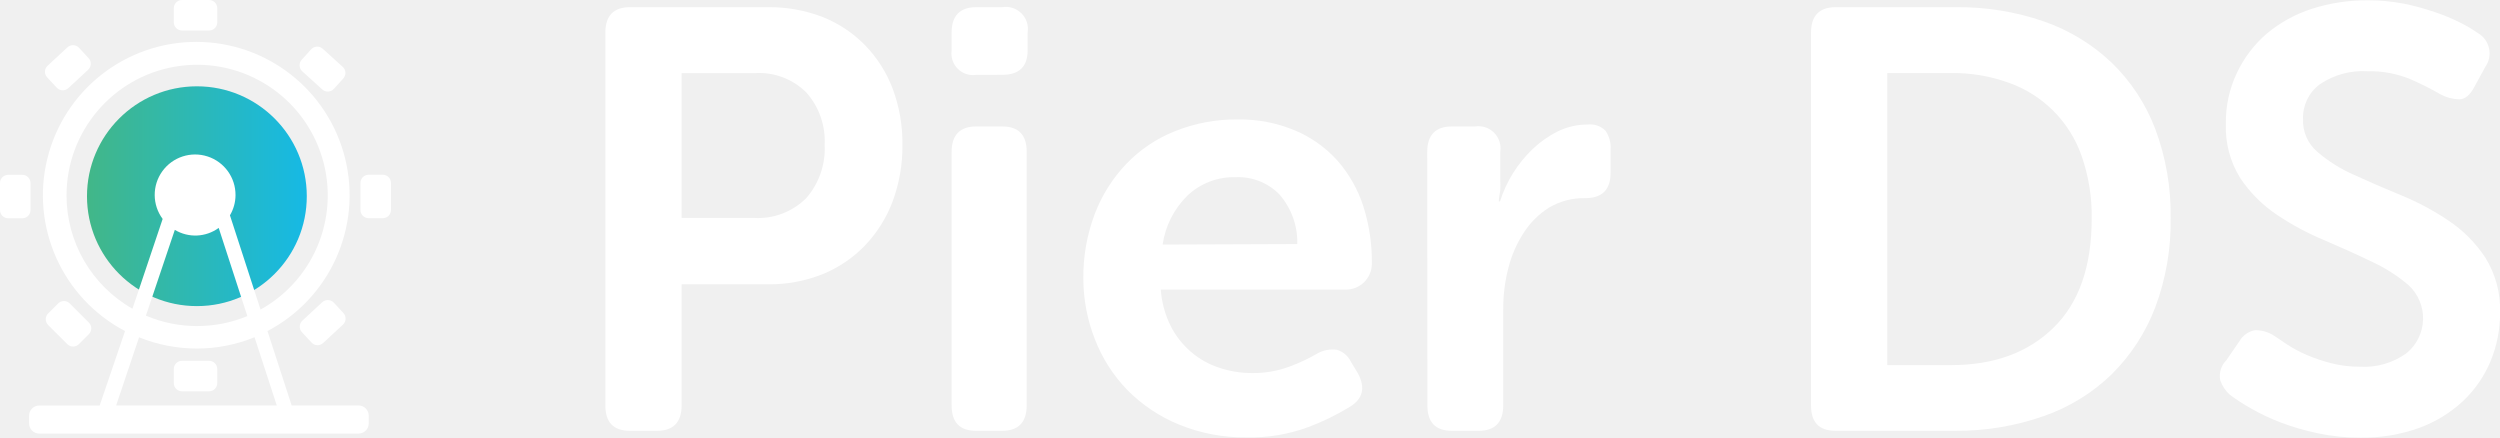
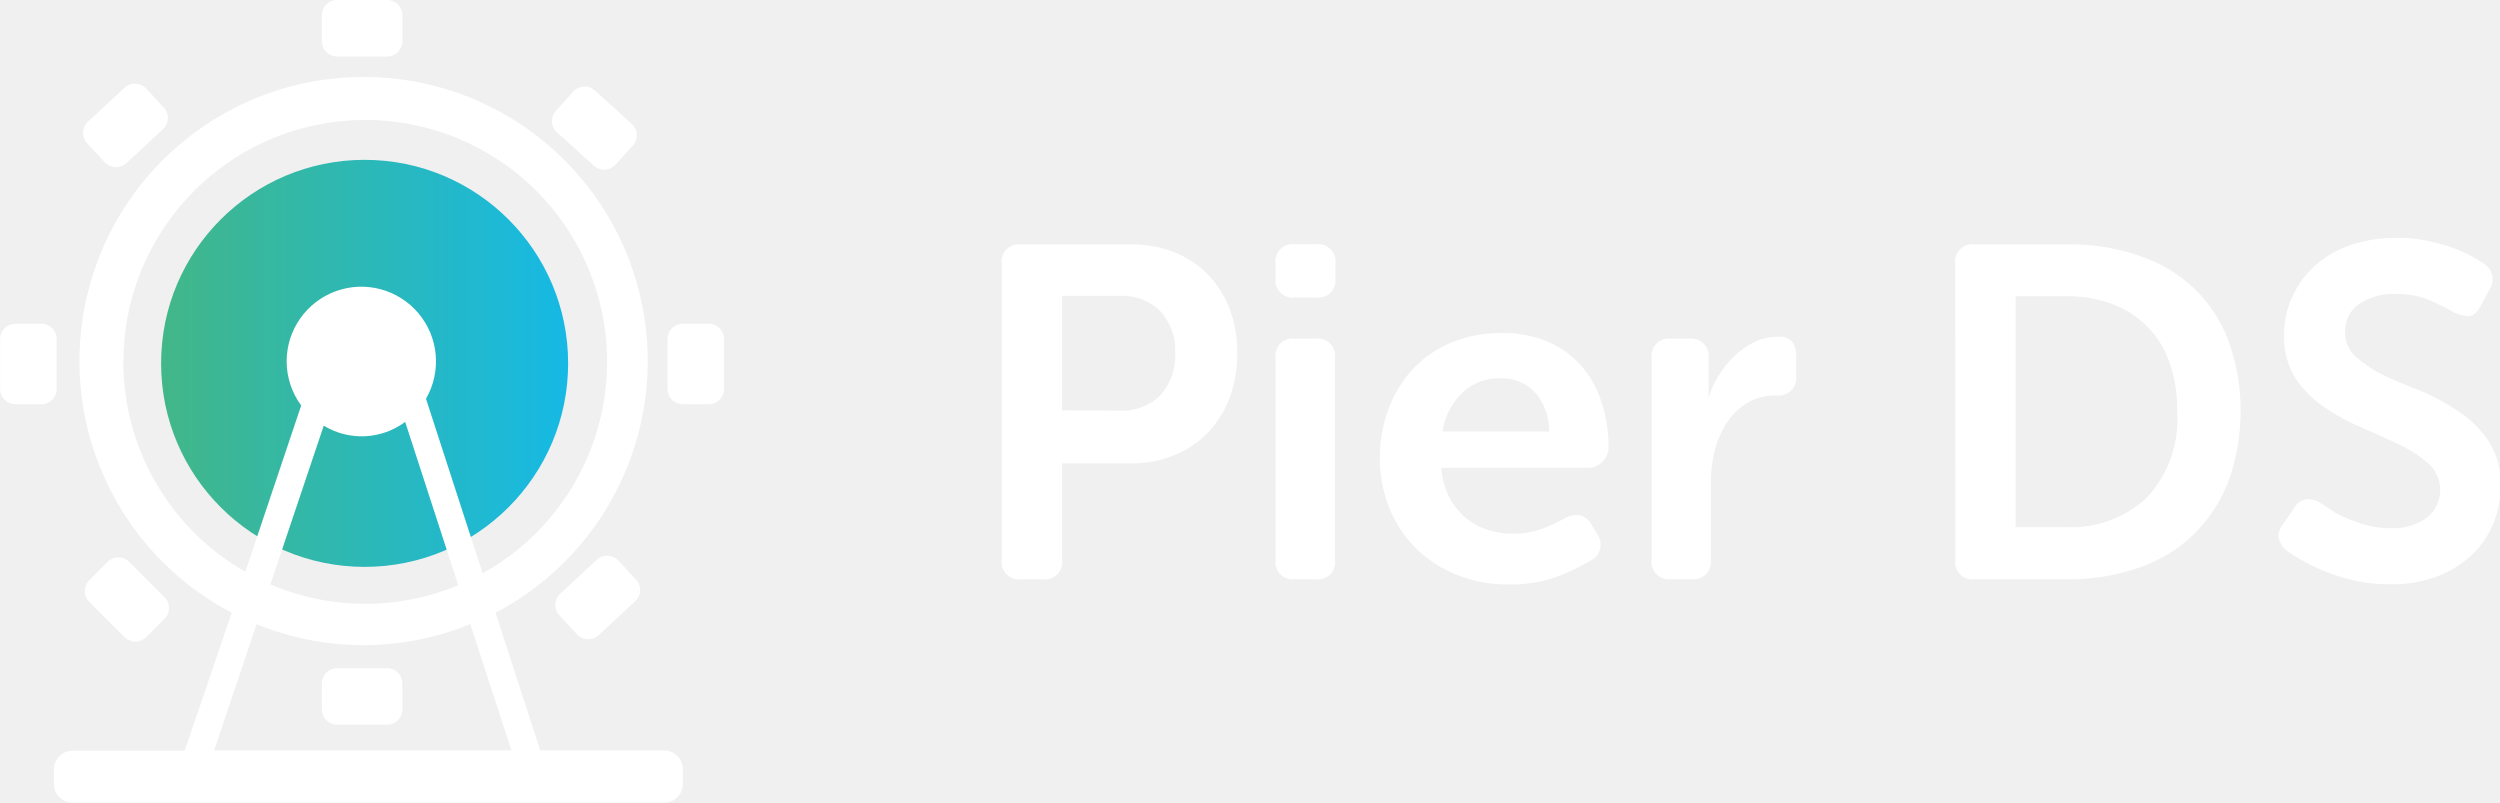
- <svg xmlns="http://www.w3.org/2000/svg" id="Layer_1" data-name="Layer 1" viewBox="0 0 295.73 51.79">
+ <svg xmlns="http://www.w3.org/2000/svg" id="Layer_1" data-name="Layer 1" viewBox="0 0 159.69 51.25">
  <defs>
    <style>.cls-1{fill:url(#linear-gradient);}.cls-2{fill:#fff;}</style>
    <linearGradient id="linear-gradient" x1="10.29" y1="23.21" x2="36.28" y2="23.21" gradientUnits="userSpaceOnUse">
      <stop offset="0" stop-color="#42b788" />
      <stop offset="1" stop-color="#16b9e5" />
    </linearGradient>
  </defs>
  <circle class="cls-1" cx="23.29" cy="23.21" r="13" />
  <rect class="cls-2" x="20.56" width="5.14" height="3.61" rx="0.97" />
  <rect class="cls-2" x="20.56" y="42.68" width="5.14" height="3.61" rx="0.97" />
-   <rect class="cls-2" x="42.13" y="21.48" width="5.14" height="3.61" rx="0.97" transform="translate(67.73 -21.46) rotate(90)" />
-   <rect class="cls-2" x="-0.5" y="21.48" width="5.14" height="3.61" rx="0.97" transform="translate(25.09 21.18) rotate(90)" />
-   <rect class="cls-2" x="5.71" y="6.24" width="5.14" height="3.61" rx="0.97" transform="translate(19.57 8.28) rotate(137.15)" />
-   <rect class="cls-2" x="35.86" y="36.39" width="5.14" height="3.61" rx="0.97" transform="translate(92.32 40.03) rotate(137.15)" />
-   <rect class="cls-2" x="36.02" y="6.37" width="5.14" height="3.61" rx="0.97" transform="matrix(0.74, 0.67, -0.67, 0.74, 15.07, -23.73)" />
-   <rect class="cls-2" x="5.8" y="36.54" width="5.14" height="3.61" rx="0.97" transform="translate(29.3 5.27) rotate(45)" />
-   <path class="cls-2" d="M42.67,48H34.76l-2.86-8.8a18.14,18.14,0,1,0-16.85,0l-3,8.81H4.9a1.2,1.2,0,0,0-1.2,1.2v.91a1.2,1.2,0,0,0,1.2,1.21H42.67a1.21,1.21,0,0,0,1.21-1.21v-.91A1.21,1.21,0,0,0,42.67,48ZM8.13,23.15A15.45,15.45,0,1,1,31.08,36.66L27.46,25.51a4.7,4.7,0,0,0,.66-2.38,4.78,4.78,0,1,0-8.62,2.81L15.93,36.56A15.42,15.42,0,0,1,8.13,23.15Zm12.81,4.08A4.69,4.69,0,0,0,26.13,27l3.39,10.43a15.52,15.52,0,0,1-12-.05ZM14,48l2.71-8.06a18.22,18.22,0,0,0,6.83,1.33,18,18,0,0,0,6.83-1.34L33,48Z" transform="translate(-0.26 -0.04)" />
-   <path class="cls-2" d="M71.87,3.89c0-2,1-3,2.89-3H91.12a17.42,17.42,0,0,1,6.45,1.16,14.47,14.47,0,0,1,5,3.32,15,15,0,0,1,3.28,5.14,18.4,18.4,0,0,1,1.16,6.66,18.66,18.66,0,0,1-1.16,6.7,15.39,15.39,0,0,1-3.28,5.22,14.62,14.62,0,0,1-5,3.38,16.84,16.84,0,0,1-6.45,1.2H80.89V48c0,2-1,3-2.89,3H74.76c-1.93,0-2.89-1-2.89-3ZM89.42,25.82a8.09,8.09,0,0,0,6.21-2.34,8.89,8.89,0,0,0,2.18-6.3A8.65,8.65,0,0,0,95.66,11a7.9,7.9,0,0,0-6.09-2.31H80.89V25.82Z" transform="translate(-0.26 -0.04)" />
-   <path class="cls-2" d="M115.72,8.9A2.56,2.56,0,0,1,112.83,6V3.89c0-2,1-3,2.89-3h3.1a2.61,2.61,0,0,1,3,3V6c0,1.92-1,2.89-3,2.89Z" transform="translate(-0.26 -0.04)" />
-   <path class="cls-2" d="M112.83,18c0-2,1-3,2.89-3h3.1c1.93,0,2.89,1,2.89,3V48c0,2-1,3-2.89,3h-3.1c-1.93,0-2.89-1-2.89-3Z" transform="translate(-0.26 -0.04)" />
-   <path class="cls-2" d="M128.41,33a21,21,0,0,1,1.34-7.62,17.65,17.65,0,0,1,3.74-5.95,16.27,16.27,0,0,1,5.78-3.88,19.38,19.38,0,0,1,7.4-1.38,16.83,16.83,0,0,1,6.8,1.31,14.09,14.09,0,0,1,5,3.56,15.34,15.34,0,0,1,3.07,5.43,21.58,21.58,0,0,1,1,6.83,3.07,3.07,0,0,1-3.1,3H137.57a11.49,11.49,0,0,0,1.17,4.3,9.89,9.89,0,0,0,2.4,3.06,9.74,9.74,0,0,0,3.31,1.87,12.14,12.14,0,0,0,3.91.64,12.28,12.28,0,0,0,4.48-.78,20.82,20.82,0,0,0,3.28-1.55,3.63,3.63,0,0,1,2.29-.42,2.68,2.68,0,0,1,1.65,1.41l.85,1.41q1.34,2.53-1,3.94a29.06,29.06,0,0,1-4.86,2.37,19.84,19.84,0,0,1-7.33,1.23,20.54,20.54,0,0,1-8-1.52,18.35,18.35,0,0,1-6.1-4.08,17.82,17.82,0,0,1-3.84-6A19.69,19.69,0,0,1,128.41,33Zm25.31-4.09A8.6,8.6,0,0,0,151.57,23,6.82,6.82,0,0,0,146.46,21a8,8,0,0,0-5.75,2.19,10.16,10.16,0,0,0-2.92,5.78Z" transform="translate(-0.26 -0.04)" />
-   <path class="cls-2" d="M169.09,18c0-2,1-3,2.89-3h2.75a2.62,2.62,0,0,1,3,3v3.38a9.57,9.57,0,0,1,0,1c0,.28-.06.54-.1.78a3.33,3.33,0,0,0-.07.7h.14a14.71,14.71,0,0,1,3.84-6.17,12.23,12.23,0,0,1,3-2.11,8,8,0,0,1,3.56-.81,2.52,2.52,0,0,1,2.08.74,3.46,3.46,0,0,1,.6,2.22v2.75c0,2-1,3-3,3a8,8,0,0,0-4.3,1.13,9.62,9.62,0,0,0-3,3,13.83,13.83,0,0,0-1.8,4.16,19.11,19.11,0,0,0-.6,4.79V48c0,2-1,3-2.89,3H172c-1.93,0-2.89-1-2.89-3Z" transform="translate(-0.26 -0.04)" />
-   <path class="cls-2" d="M214.49,3.89c0-2,1-3,2.89-3h14.17a30.92,30.92,0,0,1,10.5,1.69,22.32,22.32,0,0,1,8,4.87,21.56,21.56,0,0,1,5.15,7.82,28.73,28.73,0,0,1,1.83,10.58,28.71,28.71,0,0,1-1.83,10.57,22.32,22.32,0,0,1-5.15,7.9,21.9,21.9,0,0,1-8,4.93A30.92,30.92,0,0,1,231.55,51H217.38c-1.93,0-2.89-1-2.89-3Zm16.57,39.34q7.6,0,12.12-4.43t4.51-12.91a21.35,21.35,0,0,0-1.19-7.4,14.11,14.11,0,0,0-8.64-8.67,19.36,19.36,0,0,0-6.8-1.14h-7.55V43.23Z" transform="translate(-0.26 -0.04)" />
-   <path class="cls-2" d="M264.05,46.75A4,4,0,0,1,262.89,45a2.64,2.64,0,0,1,.74-2.36l1.55-2.26A2.68,2.68,0,0,1,267,39.1a4,4,0,0,1,2.29.67l1.58,1.06a15.22,15.22,0,0,0,2.26,1.2A19.92,19.92,0,0,0,276,43a13.3,13.3,0,0,0,3.42.42,8.56,8.56,0,0,0,5.5-1.59,5.33,5.33,0,0,0,.24-8.07A18.85,18.85,0,0,0,280.83,31q-2.61-1.26-5.61-2.54a32,32,0,0,1-5.6-3,15.83,15.83,0,0,1-4.34-4.33,11.36,11.36,0,0,1-1.72-6.45,13.54,13.54,0,0,1,1.3-6A14,14,0,0,1,268.42,4a15.94,15.94,0,0,1,5.32-2.92,21.05,21.05,0,0,1,6.67-1,22,22,0,0,1,4.19.39,29.17,29.17,0,0,1,3.67,1,22.36,22.36,0,0,1,3,1.24,15.89,15.89,0,0,1,2.08,1.23,2.77,2.77,0,0,1,.91,4L293,10.24c-.51,1-1.12,1.55-1.83,1.55a4.82,4.82,0,0,1-2.18-.57,35.11,35.11,0,0,0-3.64-1.83,12.43,12.43,0,0,0-5-.92A9.05,9.05,0,0,0,274.69,10a4.9,4.9,0,0,0-2,4.09A4.85,4.85,0,0,0,274.38,18a17.47,17.47,0,0,0,4.33,2.72q2.61,1.2,5.61,2.43a31,31,0,0,1,5.6,3,15.57,15.57,0,0,1,4.34,4.37A11.63,11.63,0,0,1,296,37a14.84,14.84,0,0,1-1.12,5.75,13.8,13.8,0,0,1-3.25,4.72,15.3,15.3,0,0,1-5.18,3.18,19.78,19.78,0,0,1-7,1.16,23.7,23.7,0,0,1-5.08-.53A29.72,29.72,0,0,1,270,50a25.33,25.33,0,0,1-3.49-1.66A23.47,23.47,0,0,1,264.05,46.75Z" transform="translate(-0.26 -0.04)" />
+   <rect class="cls-2" x="79.74" y="37.44" width="5.14" height="3.61" rx="0.97" transform="translate(83.69 -59.06) rotate(90)" />
+   <rect class="cls-2" x="37.1" y="37.44" width="5.14" height="3.61" rx="0.97" transform="translate(41.06 -16.42) rotate(90)" />
+   <rect class="cls-2" x="43.32" y="22.21" width="5.14" height="3.61" rx="0.97" transform="translate(57.99 -5.59) rotate(137.15)" />
+   <rect class="cls-2" x="73.46" y="52.35" width="5.14" height="3.61" rx="0.97" transform="translate(130.75 26.16) rotate(137.15)" />
+   <rect class="cls-2" x="73.63" y="22.33" width="5.14" height="3.61" rx="0.97" transform="matrix(0.74, 0.67, -0.67, 0.74, -2.25, -60.73)" />
+   <rect class="cls-2" x="43.4" y="52.5" width="5.14" height="3.61" rx="0.97" transform="translate(14 -32.61) rotate(45)" />
+   <path class="cls-2" d="M80.28,63.93H72.37l-2.86-8.79a18.15,18.15,0,1,0-16.85,0l-3,8.81H42.5a1.21,1.21,0,0,0-1.2,1.21v.91a1.2,1.2,0,0,0,1.2,1.2H80.28a1.2,1.2,0,0,0,1.2-1.2v-.91A1.21,1.21,0,0,0,80.28,63.93ZM45.74,39.11A15.45,15.45,0,1,1,68.69,52.62L65.07,41.47a4.77,4.77,0,1,0-8.9-2.38,4.74,4.74,0,0,0,.93,2.81L53.53,52.52A15.43,15.43,0,0,1,45.74,39.11Zm12.8,4.08a4.65,4.65,0,0,0,5.2-.24l3.39,10.43a15.42,15.42,0,0,1-12-.05Zm-7,20.74,2.71-8.06a18,18,0,0,0,6.82,1.34,18.23,18.23,0,0,0,6.83-1.34l2.63,8.06Z" transform="translate(-37.86 -16)" />
+   <path class="cls-2" d="M101.85,32.87a1.1,1.1,0,0,1,1.24-1.26h7a7.39,7.39,0,0,1,2.75.49A6.25,6.25,0,0,1,115,33.52a6.33,6.33,0,0,1,1.4,2.2,7.8,7.8,0,0,1,.49,2.84,8,8,0,0,1-.49,2.86,6.55,6.55,0,0,1-1.4,2.23,6.3,6.3,0,0,1-2.16,1.44,7.2,7.2,0,0,1-2.75.51H105.7v6.12A1.1,1.1,0,0,1,104.47,53h-1.38a1.1,1.1,0,0,1-1.24-1.26Zm7.5,9.36a3.48,3.48,0,0,0,2.65-1,3.81,3.81,0,0,0,.93-2.69A3.75,3.75,0,0,0,112,35.9a3.4,3.4,0,0,0-2.6-1H105.7v7.31Z" transform="translate(-37.86 -16)" />
+   <path class="cls-2" d="M120.58,35a1.09,1.09,0,0,1-1.24-1.24v-.9a1.1,1.1,0,0,1,1.24-1.26h1.32a1.11,1.11,0,0,1,1.26,1.26v.9A1.1,1.1,0,0,1,121.9,35Z" transform="translate(-37.86 -16)" />
+   <path class="cls-2" d="M119.34,38.89a1.1,1.1,0,0,1,1.24-1.26h1.32a1.1,1.1,0,0,1,1.23,1.26V51.72A1.1,1.1,0,0,1,121.9,53h-1.32a1.1,1.1,0,0,1-1.24-1.26Z" transform="translate(-37.86 -16)" />
+   <path class="cls-2" d="M126,45.3a8.78,8.78,0,0,1,.58-3.25,7.6,7.6,0,0,1,1.59-2.54,7.08,7.08,0,0,1,2.47-1.66,8.34,8.34,0,0,1,3.16-.58,7.26,7.26,0,0,1,2.91.55,6,6,0,0,1,2.13,1.52,6.52,6.52,0,0,1,1.31,2.32,9.21,9.21,0,0,1,.46,2.92,1.27,1.27,0,0,1-.38.9,1.24,1.24,0,0,1-.95.4h-9.36a4.83,4.83,0,0,0,.49,1.83,4.5,4.5,0,0,0,1,1.31,4.27,4.27,0,0,0,1.41.8,5.17,5.17,0,0,0,1.67.27,5.34,5.34,0,0,0,1.92-.33,9.31,9.31,0,0,0,1.4-.66,1.52,1.52,0,0,1,1-.18,1.13,1.13,0,0,1,.71.6l.36.6a1.13,1.13,0,0,1-.42,1.69,13.1,13.1,0,0,1-2.08,1,8.44,8.44,0,0,1-3.13.52,8.63,8.63,0,0,1-3.43-.65,7.81,7.81,0,0,1-2.6-1.74,7.49,7.49,0,0,1-1.64-2.56A8.2,8.2,0,0,1,126,45.3Zm10.81-1.74a3.66,3.66,0,0,0-.92-2.52,2.9,2.9,0,0,0-2.18-.88,3.41,3.41,0,0,0-2.45.93A4.33,4.33,0,0,0,130,43.56Z" transform="translate(-37.86 -16)" />
+   <path class="cls-2" d="M143.36,38.89a1.11,1.11,0,0,1,1.24-1.26h1.17A1.12,1.12,0,0,1,147,38.89v1.45c0,.16,0,.3,0,.42a3,3,0,0,1,0,.33,1.53,1.53,0,0,0,0,.3H147a6,6,0,0,1,.63-1.38,5.83,5.83,0,0,1,1-1.25,5.21,5.21,0,0,1,1.29-.91,3.42,3.42,0,0,1,1.52-.34,1.09,1.09,0,0,1,.89.31,1.49,1.49,0,0,1,.26,1V40a1.13,1.13,0,0,1-1.3,1.26,3.42,3.42,0,0,0-1.83.48,3.94,3.94,0,0,0-1.3,1.27,5.9,5.9,0,0,0-.77,1.77,8.22,8.22,0,0,0-.25,2.05v4.94A1.1,1.1,0,0,1,145.92,53H144.6a1.11,1.11,0,0,1-1.24-1.26Z" transform="translate(-37.86 -16)" />
+   <path class="cls-2" d="M162.75,32.87A1.1,1.1,0,0,1,164,31.61h6a13.24,13.24,0,0,1,4.48.72A9.35,9.35,0,0,1,178,34.41a9.06,9.06,0,0,1,2.2,3.34,13.3,13.3,0,0,1,0,9,9.43,9.43,0,0,1-2.2,3.37,9.27,9.27,0,0,1-3.43,2.11A13.24,13.24,0,0,1,170,53h-6a1.1,1.1,0,0,1-1.24-1.26Zm7.08,16.8A7.06,7.06,0,0,0,175,47.78a7.37,7.37,0,0,0,1.93-5.52,9.07,9.07,0,0,0-.51-3.16,6.08,6.08,0,0,0-3.69-3.7,8.36,8.36,0,0,0-2.9-.48h-3.22V49.67Z" transform="translate(-37.86 -16)" />
+   <path class="cls-2" d="M183.91,51.17a1.72,1.72,0,0,1-.49-.73,1.15,1.15,0,0,1,.31-1l.67-1a1.13,1.13,0,0,1,.76-.55,1.64,1.64,0,0,1,1,.28l.68.46a6.09,6.09,0,0,0,1,.51,9,9,0,0,0,1.24.42,5.67,5.67,0,0,0,1.46.18,3.69,3.69,0,0,0,2.35-.68,2.27,2.27,0,0,0,.1-3.44,7.69,7.69,0,0,0-1.85-1.21c-.74-.36-1.54-.72-2.39-1.08a14.18,14.18,0,0,1-2.4-1.3,6.79,6.79,0,0,1-1.85-1.85,4.84,4.84,0,0,1-.74-2.75,5.76,5.76,0,0,1,.56-2.56,6,6,0,0,1,1.52-2,6.84,6.84,0,0,1,2.27-1.25,9.05,9.05,0,0,1,2.85-.43,9.46,9.46,0,0,1,1.79.16,12.34,12.34,0,0,1,1.57.41,9.39,9.39,0,0,1,1.26.52,8.35,8.35,0,0,1,.89.53,1.19,1.19,0,0,1,.39,1.72l-.54,1q-.33.66-.78.66a2.08,2.08,0,0,1-.94-.24,14.85,14.85,0,0,0-1.55-.78,5.33,5.33,0,0,0-2.15-.39,3.87,3.87,0,0,0-2.38.66,2.08,2.08,0,0,0-.87,1.75,2.06,2.06,0,0,0,.74,1.64A7.73,7.73,0,0,0,190.18,40c.74.34,1.54.68,2.39,1A14,14,0,0,1,195,42.35a6.72,6.72,0,0,1,1.85,1.87,4.91,4.91,0,0,1,.74,2.8,6.33,6.33,0,0,1-.48,2.45,5.77,5.77,0,0,1-1.38,2,6.76,6.76,0,0,1-2.22,1.36,8.41,8.41,0,0,1-3,.49,10,10,0,0,1-2.17-.22,12.88,12.88,0,0,1-1.87-.56,11.53,11.53,0,0,1-1.49-.71A9.44,9.44,0,0,1,183.91,51.17Z" transform="translate(-37.86 -16)" />
</svg>
